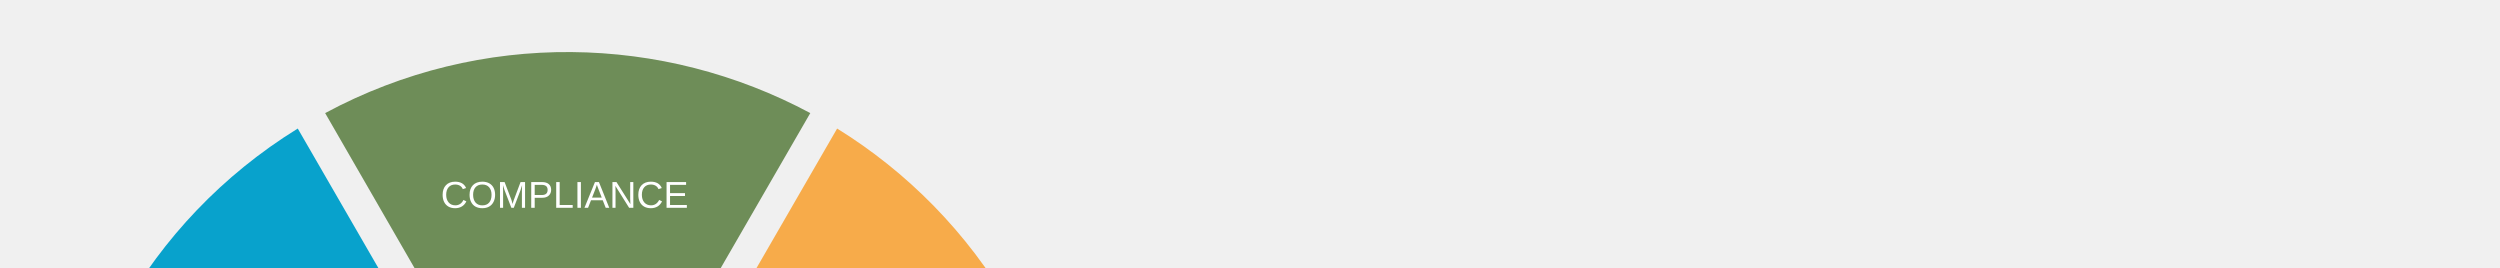
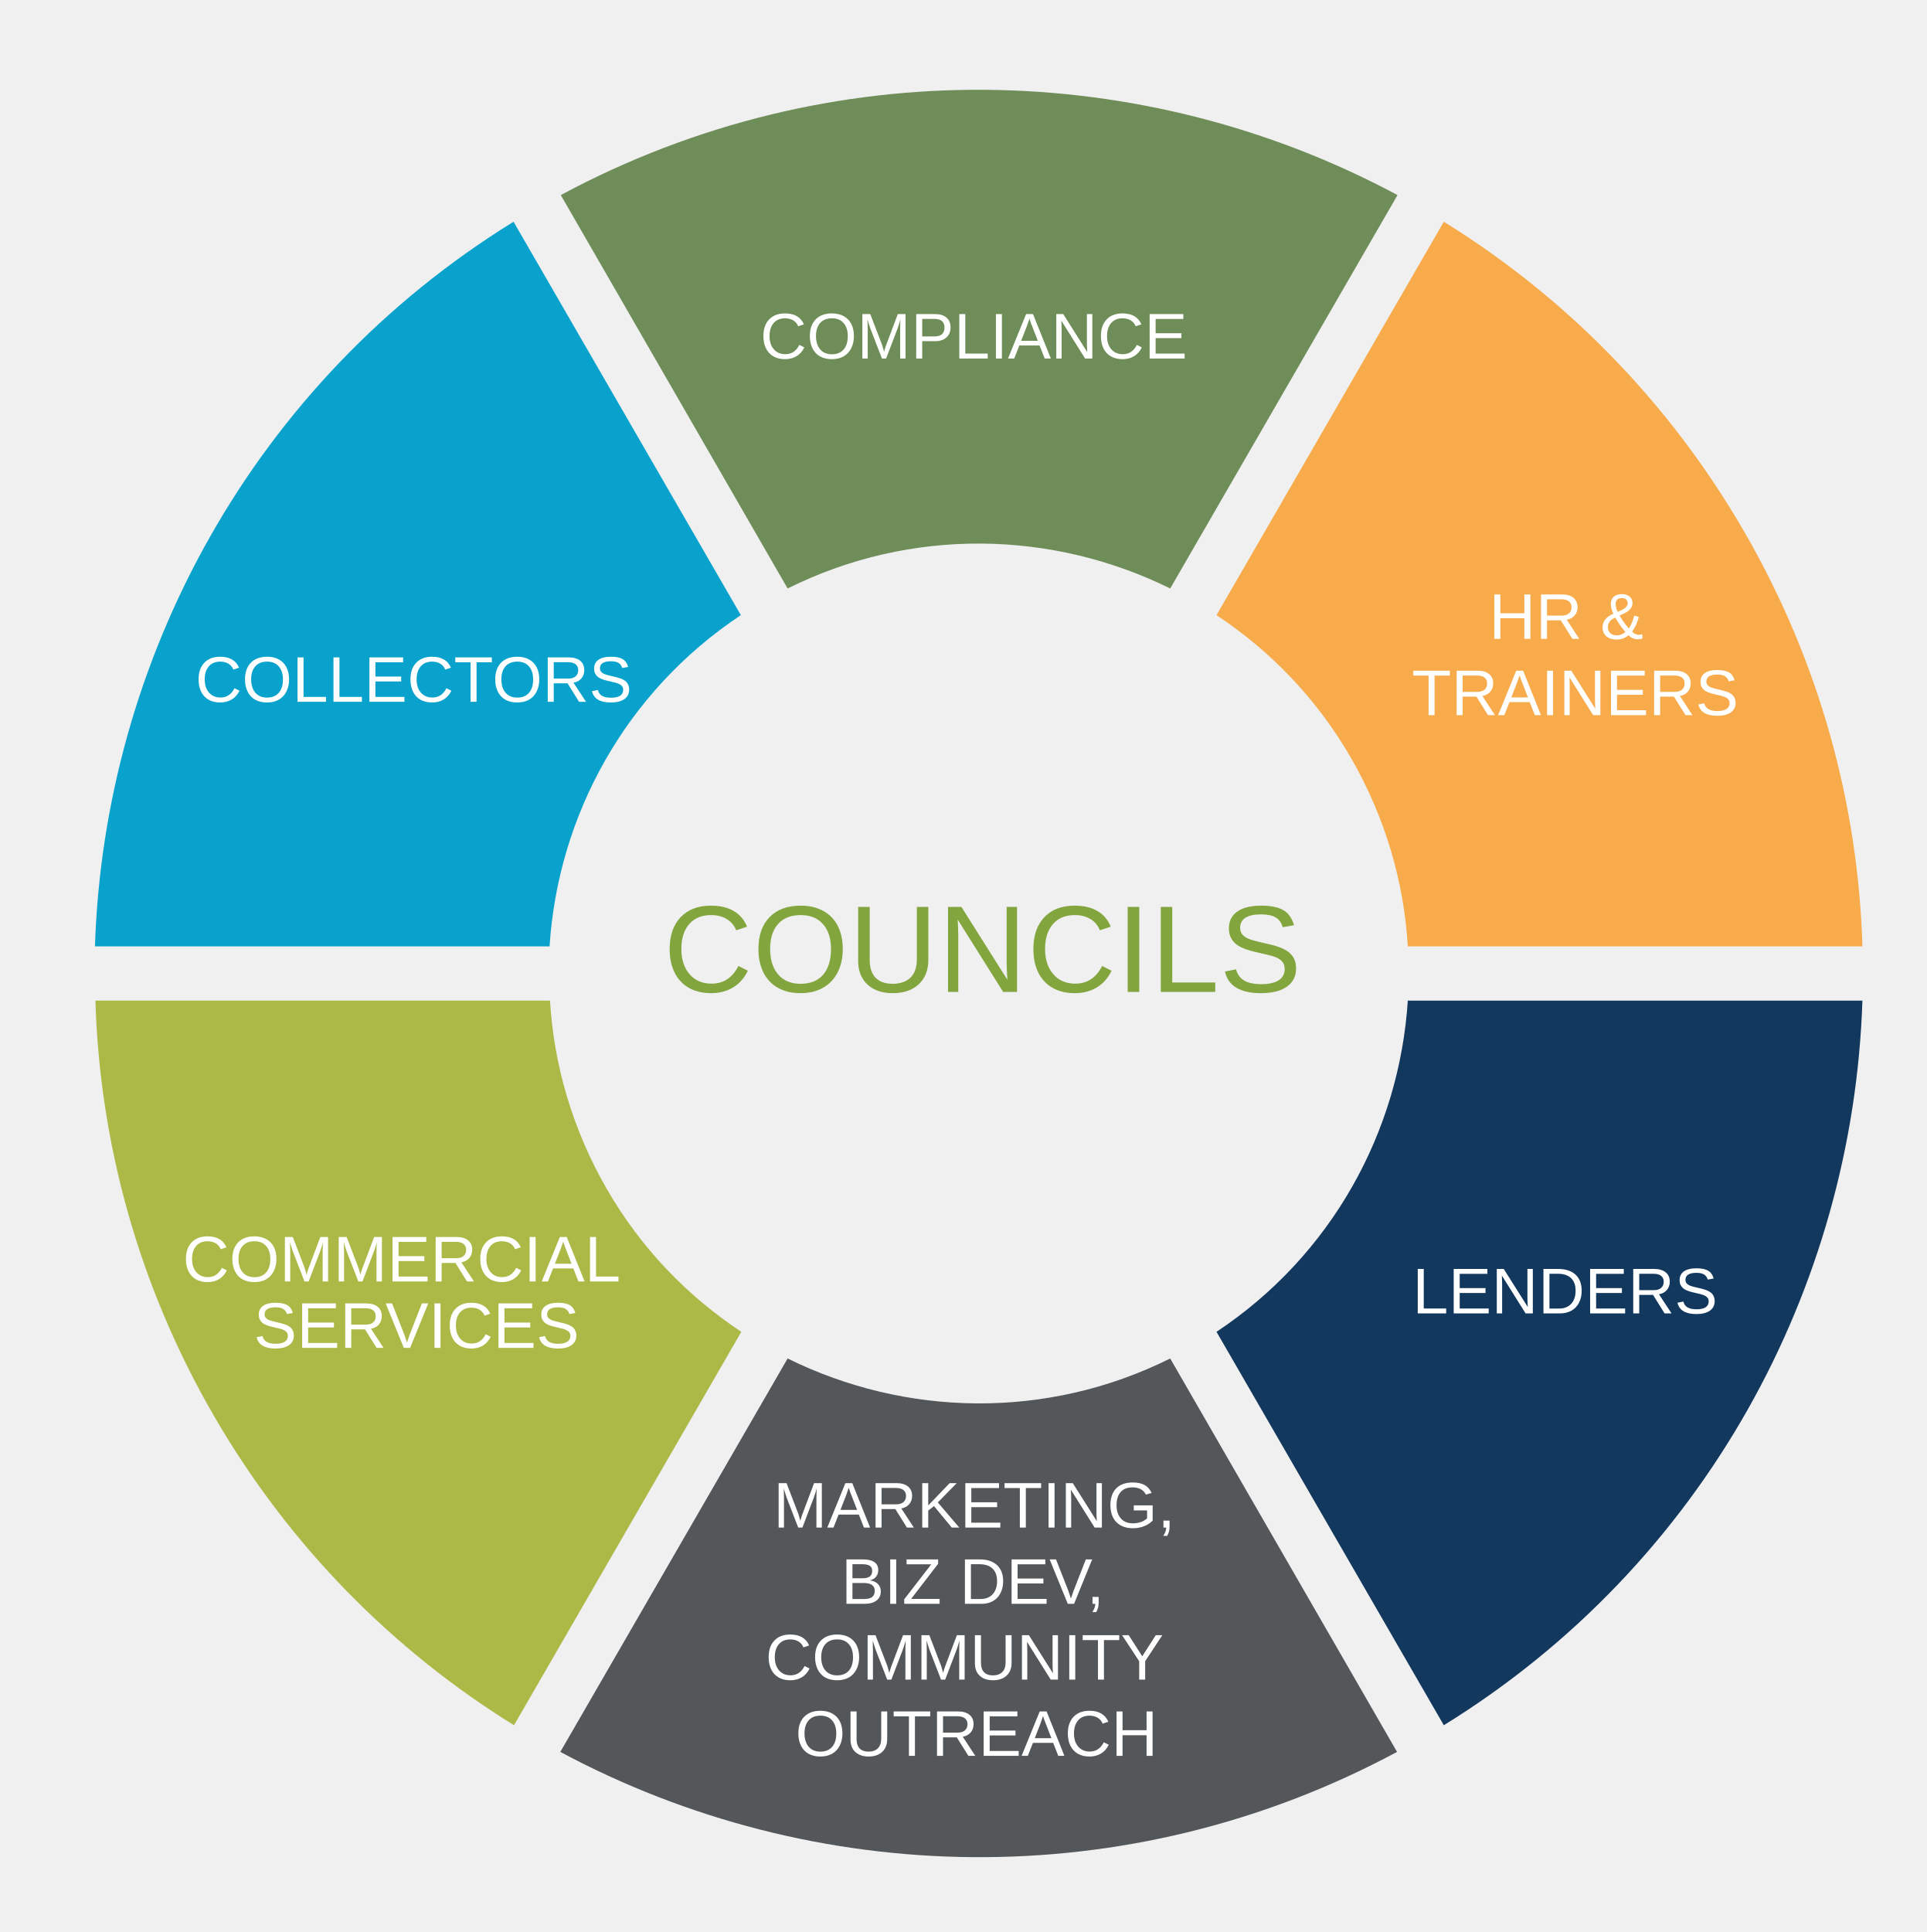
- <svg xmlns="http://www.w3.org/2000/svg" xmlns:xlink="http://www.w3.org/1999/xlink" version="1.1" id="councils-graphic" viewBox="0 0 921.9 98.59" xml:space="preserve">
+ <svg xmlns="http://www.w3.org/2000/svg" xmlns:xlink="http://www.w3.org/1999/xlink" version="1.1" id="councils-graphic" viewBox="0 0 412 413" style="enable-background:new 0 0 412 413;" xml:space="preserve">
  <style type="text/css">
	.st0{fill:none;}
	.st1{fill:#83A53E;transition: opacity 400ms ease-in-out;}
	.st4{fill:#ADB947;transition: opacity 400ms ease-in-out;}
	.st5{fill:#F7AB4A;transition: opacity 400ms ease-in-out;}
	.st6{fill:#6E8D58;transition: opacity 400ms ease-in-out;}
	.st7{fill:#13385E;transition: opacity 400ms ease-in-out;}
	.st8{fill:#08A2CC;transition: opacity 400ms ease-in-out;}
	.st9{fill:#53575A;transition: opacity 400ms ease-in-out;}
	.st2{font-family:"Arial";}
	.st3{font-size:26.412px;}
	.st10{fill:#FFFFFF;}
	.st11{font-family:"Arial";pointer-events:none;}
	.st12{font-size:13.815px;}
	.st4,.st5,.st6,.st7,.st8,.st9{cursor:pointer;}
	.st4:hover,.st5:hover,.st6:hover,.st7:hover,.st8:hover,.st9:hover{opacity: .8;}
</style>
  <text transform="matrix(1 0 0 1 141.8354 212.0381)" class="st1 st2 st3">COUNCILS</text>
  <a xlink:href="https://nwcua.org/professional-development/councils/commercial-services-council" title="Commercial Services" target="_top">
    <path class="st4" d="M129.7,254.1c-7.3-12.7-11.3-26.5-12.1-40.2H20.4c0.9,30.2,9.1,60.7,25.3,88.7c16.2,28,38.5,50.3,64.2,66.2  l48.6-84.1C147,277.1,137,266.8,129.7,254.1L129.7,254.1z" />
  </a>
  <a xlink:href="https://nwcua.org/professional-development/councils/hr-trainers-council" title="HR Trainers" target="_top">
    <path class="st5" d="M288.9,162.1c7.3,12.7,11.3,26.5,12.1,40.2h97.2c-0.9-30.2-9.1-60.7-25.3-88.7c-16.2-28-38.5-50.3-64.2-66.2  l-48.6,84.1C271.6,139.1,281.6,149.4,288.9,162.1L288.9,162.1z" />
  </a>
  <a xlink:href="https://nwcua.org/professional-development/councils/compliance-council" title="Compliance" target="_top">
    <path class="st6" d="M168.4,125.8c26.5-13.2,56.7-12.4,81.8,0l48.6-84.1c-54.1-29-121.2-31-178.9,0L168.4,125.8L168.4,125.8z" />
  </a>
  <a xlink:href="https://nwcua.org/professional-development/councils/lenders-council" title="Lenders" target="_top">
    <path class="st7" d="M301,213.9c-1.8,27.9-16.2,54.4-40.9,70.8l48.6,84.1c55.7-34.4,87.5-93.5,89.5-154.9H301L301,213.9z" />
  </a>
  <a xlink:href="https://nwcua.org/professional-development/councils/collectors-council" title="Collectors Council" target="_top">
    <path class="st8" d="M117.5,202.3c1.8-27.9,16.2-54.4,40.9-70.8l-48.6-84.1c-55.7,34.4-87.5,93.5-89.5,154.9H117.5L117.5,202.3z" />
  </a>
  <a xlink:href="https://nwcua.org/professional-development/councils/marketing-business-development-community-outreach-council" title="Business Development" target="_top">
    <path class="st9" d="M250.2,290.4c-26.5,13.2-56.7,12.4-81.8,0l-48.6,84.1c54.1,29,121.2,31,178.9,0L250.2,290.4L250.2,290.4z" />
  </a>
  <rect x="41" y="139.8" class="st0" width="89.2" height="23.9" />
  <text transform="matrix(1 0 0 1 41.7524 150.0283)" class="st10 st11 st12">COLLECTORS</text>
  <rect x="146.7" y="66.4" class="st0" width="122.2" height="21.3" />
  <text transform="matrix(1 0 0 1 162.5195 76.6367)" class="st10 st11 st12">COMPLIANCE</text>
  <rect x="291.8" y="126.3" class="st0" width="86.1" height="34" />
  <text transform="matrix(1 0 0 1 318.3643 136.5703)">
    <tspan x="0" y="0" class="st10 st11 st12">HR &amp; </tspan>
    <tspan x="-16.5" y="16.3" class="st10 st11 st12">TRAINERS</tspan>
  </text>
  <rect x="291.8" y="270.5" class="st0" width="81.1" height="23.2" />
  <text transform="matrix(1 0 0 1 301.9888 280.7617)" class="st10 st11 st12">LENDERS</text>
  <rect x="154.1" y="316.3" class="st0" width="107.7" height="73.1" />
  <text transform="matrix(1 0 0 1 165.3398 326.5479)">
    <tspan x="0" y="0" class="st10 st11 st12">MARKETING, </tspan>
    <tspan x="14.5" y="16.3" class="st10 st11 st12">BIZ DEV, </tspan>
    <tspan x="-1.7" y="32.5" class="st10 st11 st12">COMMUNITY </tspan>
    <tspan x="4.7" y="48.8" class="st10 st11 st12">OUTREACH </tspan>
  </text>
  <rect x="35.4" y="263.7" class="st0" width="100.5" height="36.2" />
  <text transform="matrix(1 0 0 1 39.0488 273.9316)">
    <tspan x="0" y="0" class="st10 st11 st12">COMMERCIAL  </tspan>
    <tspan x="15.2" y="14.2" class="st10 st11 st12">SERVICES</tspan>
  </text>
</svg>
